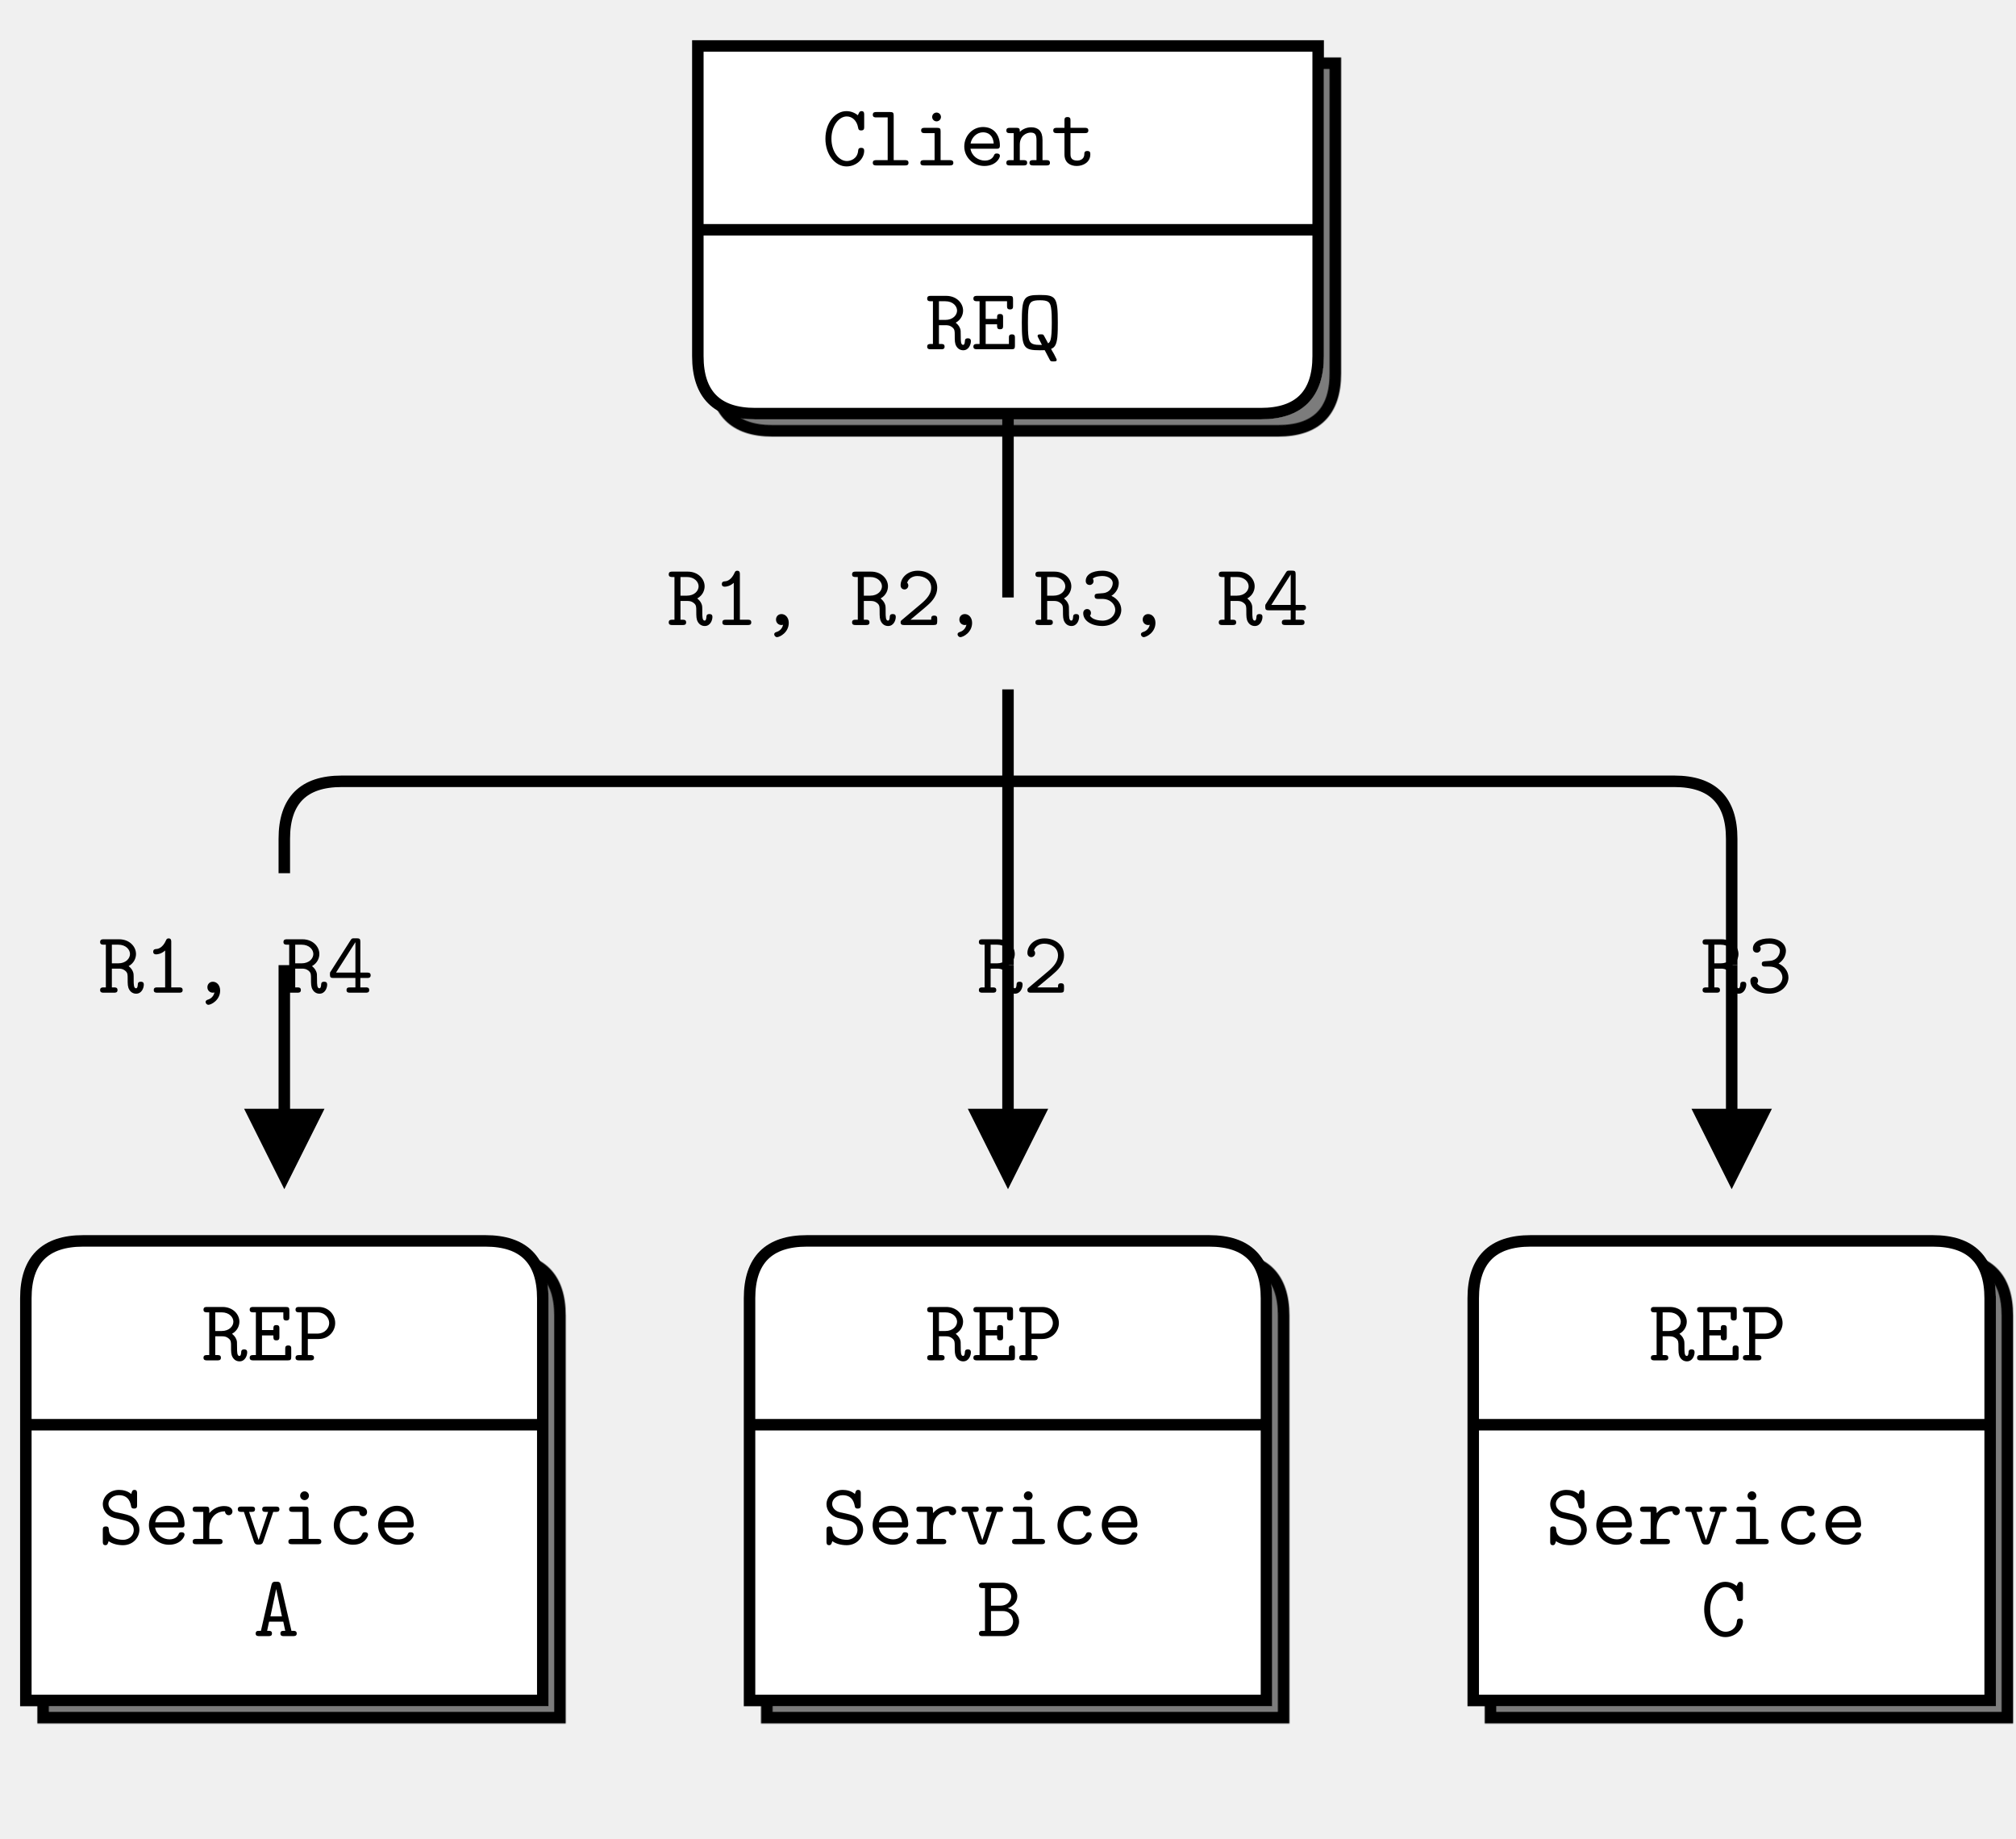
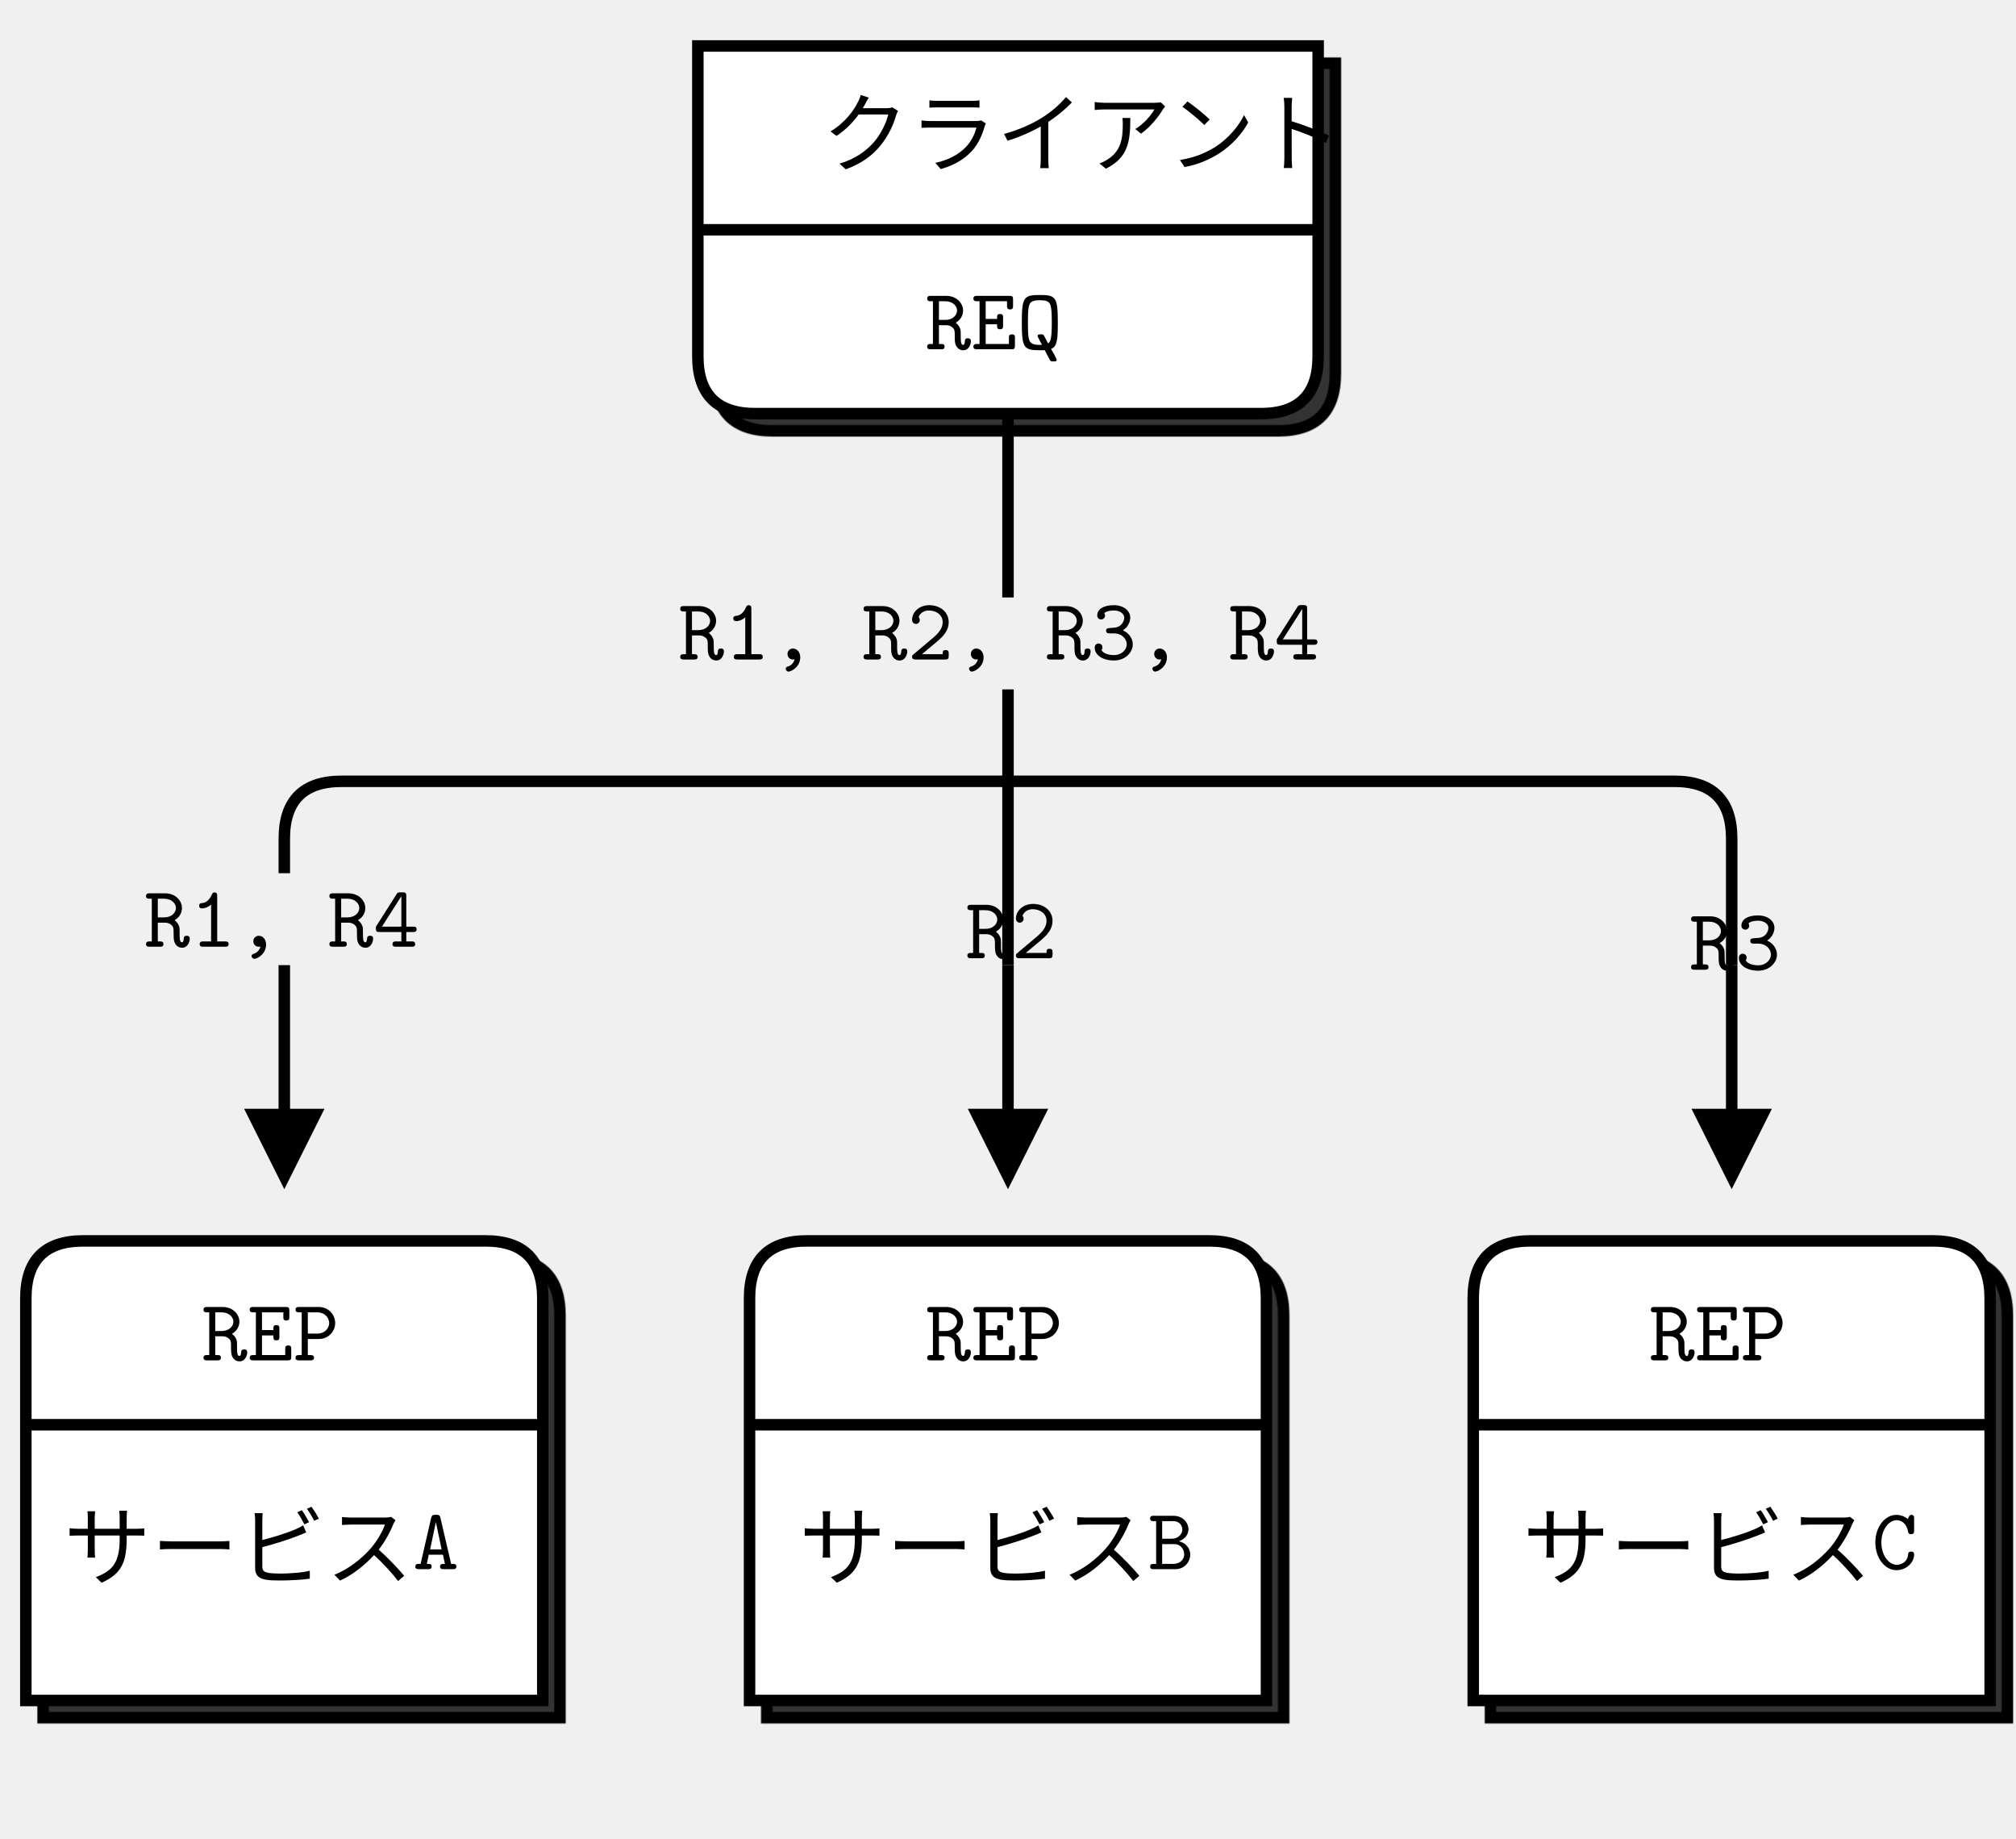
- <svg xmlns="http://www.w3.org/2000/svg" width="351px" height="320px" version="1.1">
-   <defs>
-     <filter id="dsFilter" width="150%" height="150%">
-       <feOffset result="offOut" in="SourceGraphic" dx="3" dy="3" />
-       <feColorMatrix result="matrixOut" in="offOut" type="matrix" values="0.2 0 0 0 0 0 0.2 0 0 0 0 0 0.2 0 0 0 0 0 1 0" />
-       <feBlend in="SourceGraphic" in2="matrixOut" mode="normal" />
+ <svg xmlns="http://www.w3.org/2000/svg" version="1.1" width="351" height="320" id="svg2">
+   <defs id="defs4">
+     <filter width="1.5" height="1.5" color-interpolation-filters="sRGB" id="dsFilter">
+       <feOffset id="feOffset7" dy="3" dx="3" in="SourceGraphic" result="offOut" />
+       <feColorMatrix id="feColorMatrix9" values="0.2 0 0 0 0 0 0.2 0 0 0 0 0 0.2 0 0 0 0 0 1 0" type="matrix" in="offOut" result="matrixOut" />
+       <feBlend in2="matrixOut" mode="normal" in="SourceGraphic" id="feBlend11" />
    </filter>
-     <marker id="iPointer" viewBox="0 0 10 10" refX="5" refY="5" markerUnits="strokeWidth" markerWidth="8" markerHeight="7" orient="auto">
-       <path d="M 10 0 L 10 10 L 0 5 z" />
+     <marker markerUnits="strokeWidth" refX="5" refY="5" markerWidth="8" markerHeight="7" orient="auto" viewBox="0 0 10 10" id="iPointer">
+       <path d="M 10,0 10,10 0,5 z" id="path14" />
    </marker>
-     <marker id="Pointer" viewBox="0 0 10 10" refX="5" refY="5" markerUnits="strokeWidth" markerWidth="8" markerHeight="7" orient="auto">
-       <path d="M 0 0 L 10 5 L 0 10 z" />
+     <marker markerUnits="strokeWidth" refX="5" refY="5" markerWidth="8" markerHeight="7" orient="auto" viewBox="0 0 10 10" id="Pointer">
+       <path d="M 0,0 10,5 0,10 z" id="path17" />
    </marker>
  </defs>
-   <g id="boxes" stroke="black" stroke-width="2" fill="none">
+   <g id="boxes" style="fill:none;stroke:#000000;stroke-width:2">
    <g id="group0">
-       <path id="path0" filter="url(#dsFilter)" fill="#fff" d="M 121.5 8 L 229.5 8 L 229.5 62 Q 229.5 72 219.5 72 L 131.5 72 Q 121.5 72 121.5 62 Z" />
-       <text x="143.1" y="28.8" id="text0" fill="#000" stroke="none" style="font-family:LMMono10,monospace;font-size:15.2px">Client </text>
-       <text x="161.1" y="60.8" id="text0" fill="#000" stroke="none" style="font-family:LMMono10,monospace;font-size:15.2px">REQ </text>
+       <path d="m 121.5,8 108,0 0,54 q 0,10 -10,10 l -88,0 q -10,0 -10,-10 z" id="path0" style="fill:#ffffff;filter:url(#dsFilter)" />
+       <text x="143.1" y="28.8" id="text0" style="font-size:15.2px;fill:#000000;stroke:none;font-family:'LMMono10, monospace'">クライアント</text>
+       <text x="161.1" y="60.8" id="text23" style="font-size:15.2px;fill:#000000;stroke:none;font-family:'LMMono10, monospace'">REQ</text>
    </g>
    <g id="group10">
-       <path id="path10" filter="url(#dsFilter)" fill="#fff" d="M 4.5 226 Q 4.5 216 14.5 216 L 84.5 216 Q 94.5 216 94.5 226 L 94.5 296 L 4.5 296 Z" />
-       <text x="35.1" y="236.8" id="text10" fill="#000" stroke="none" style="font-family:LMMono10,monospace;font-size:15.2px">REP </text>
-       <text x="17.1" y="268.8" id="text10" fill="#000" stroke="none" style="font-family:LMMono10,monospace;font-size:15.2px">Service </text>
-       <text x="44.1" y="284.8" id="text10" fill="#000" stroke="none" style="font-family:LMMono10,monospace;font-size:15.2px">A</text>
+       <path d="m 4.5,226 q 0,-10 10,-10 l 70,0 q 10,0 10,10 l 0,70 -90,0 z" id="path10" style="fill:#ffffff;filter:url(#dsFilter)" />
+       <text x="35.1" y="236.8" id="text10" style="font-size:15.2px;fill:#000000;stroke:none;font-family:'LMMono10, monospace'">REP</text>
+       <text x="11.1" y="274.8" id="text28" style="font-size:15.2px;fill:#000000;stroke:none;font-family:'LMMono10, monospace'">サービスA</text>
    </g>
    <g id="group12">
-       <path id="path12" filter="url(#dsFilter)" fill="#fff" d="M 130.5 226 Q 130.5 216 140.5 216 L 210.5 216 Q 220.5 216 220.5 226 L 220.5 296 L 130.5 296 Z" />
-       <text x="161.1" y="236.8" id="text12" fill="#000" stroke="none" style="font-family:LMMono10,monospace;font-size:15.2px">REP </text>
-       <text x="143.1" y="268.8" id="text12" fill="#000" stroke="none" style="font-family:LMMono10,monospace;font-size:15.2px">Service </text>
-       <text x="170.1" y="284.8" id="text12" fill="#000" stroke="none" style="font-family:LMMono10,monospace;font-size:15.2px">B</text>
+       <path d="m 130.5,226 q 0,-10 10,-10 l 70,0 q 10,0 10,10 l 0,70 -90,0 z" id="path12" style="fill:#ffffff;filter:url(#dsFilter)" />
+       <text x="161.1" y="236.8" id="text12" style="font-size:15.2px;fill:#000000;stroke:none;font-family:'LMMono10, monospace'">REP</text>
+       <text x="139.1" y="274.8" id="text35" style="font-size:15.2px;fill:#000000;stroke:none;font-family:'LMMono10, monospace'">サービスB</text>
    </g>
    <g id="group14">
-       <path id="path14" filter="url(#dsFilter)" fill="#fff" d="M 256.5 226 Q 256.5 216 266.5 216 L 336.5 216 Q 346.5 216 346.5 226 L 346.5 296 L 256.5 296 Z" />
-       <text x="287.1" y="236.8" id="text14" fill="#000" stroke="none" style="font-family:LMMono10,monospace;font-size:15.2px">REP </text>
-       <text x="269.1" y="268.8" id="text14" fill="#000" stroke="none" style="font-family:LMMono10,monospace;font-size:15.2px">Service </text>
-       <text x="296.1" y="284.8" id="text14" fill="#000" stroke="none" style="font-family:LMMono10,monospace;font-size:15.2px">C</text>
+       <path d="m 256.5,226 q 0,-10 10,-10 l 70,0 q 10,0 10,10 l 0,70 -90,0 z" id="path40" style="fill:#ffffff;filter:url(#dsFilter)" />
+       <text x="287.1" y="236.8" id="text14" style="font-size:15.2px;fill:#000000;stroke:none;font-family:'LMMono10, monospace'">REP</text>
+       <text x="269.1" y="268.8" id="text43" style="font-size:15.2px;fill:#000000;stroke:none;font-family:'LMMono10, monospace'" />
+       <text x="265.1" y="274.8" id="text3052" style="font-size:15.2px;fill:#000000;stroke:none;font-family:'LMMono10, monospace'">サービスC</text>
    </g>
  </g>
-   <g id="lines" stroke="black" stroke-width="2" fill="none">
+   <g id="lines" style="fill:none;stroke:#000000;stroke-width:2">
    <g id="group43">
-       <path id="path43" d="M 4.5 248 L 94.5 248 " />
+       <path d="m 4.5,248 90,0" id="path43" />
    </g>
    <g id="group138">
-       <path id="path138" d="M 49.5 152 L 49.5 146 Q 49.5 136 59.5 136 L 175.5 136 L 291.5 136 Q 301.5 136 301.5 146 L 301.5 168 " />
+       <path d="m 49.5,152 0,-6 q 0,-10 10,-10 l 116,0 116,0 q 10,0 10,10 l 0,22" id="path138" />
    </g>
    <g id="group141">
-       <path id="path141" marker-start="url(#iPointer)" d="M 49.5 200 L 49.5 168 " />
+       <path d="m 49.5,200 0,-32" id="path141" style="marker-start:url(#iPointer)" />
    </g>
    <g id="group291">
-       <path id="path291" d="M 121.5 40 L 229.5 40 " />
+       <path d="m 121.5,40 108,0" id="path291" />
    </g>
    <g id="group325">
-       <path id="path325" d="M 130.5 248 L 220.5 248 " />
+       <path d="m 130.5,248 90,0" id="path325" />
    </g>
    <g id="group415">
-       <path id="path415" d="M 175.5 72 L 175.5 104 " />
+       <path d="m 175.5,72 0,32" id="path415" />
    </g>
    <g id="group419">
-       <path id="path419" d="M 175.5 120 L 175.5 136 L 175.5 168 " />
+       <path d="m 175.5,120 0,16 0,32" id="path419" />
    </g>
    <g id="group424">
-       <path id="path424" marker-start="url(#iPointer)" d="M 175.5 200 L 175.5 168 " />
+       <path d="m 175.5,200 0,-32" id="path424" style="marker-start:url(#iPointer)" />
    </g>
    <g id="group607">
-       <path id="path607" d="M 256.5 248 L 346.5 248 " />
+       <path d="m 256.5,248 90,0" id="path607" />
    </g>
    <g id="group705">
-       <path id="path705" marker-start="url(#iPointer)" d="M 301.5 200 L 301.5 168 " />
+       <path d="m 301.5,200 0,-32" id="path705" style="marker-start:url(#iPointer)" />
    </g>
  </g>
-   <g id="text" fill="black" style="font-family:LMMono10,monospace;font-size:15.2px">
-     <text x="116.1" y="108.8" id="text2" fill="#000">R1, R2, R3, R4</text>
-     <text x="17.1" y="172.8" id="text3" fill="#000">R1, R4 </text>
-     <text x="170.1" y="172.8" id="text4" fill="#000">R2 </text>
-     <text x="296.1" y="172.8" id="text5" fill="#000">R3</text>
+   <g id="text" style="font-size:15.2px;fill:#000000;font-family:'LMMono10, monospace'">
+     <text x="118.1" y="114.8" id="text2" style="fill:#000000">R1, R2, R3, R4</text>
+     <text x="25.1" y="164.8" id="text3" style="fill:#000000">R1, R4</text>
+     <text x="168.1" y="166.8" id="text4" style="fill:#000000">R2</text>
+     <text x="294.1" y="168.8" id="text5" style="fill:#000000">R3</text>
  </g>
</svg>
